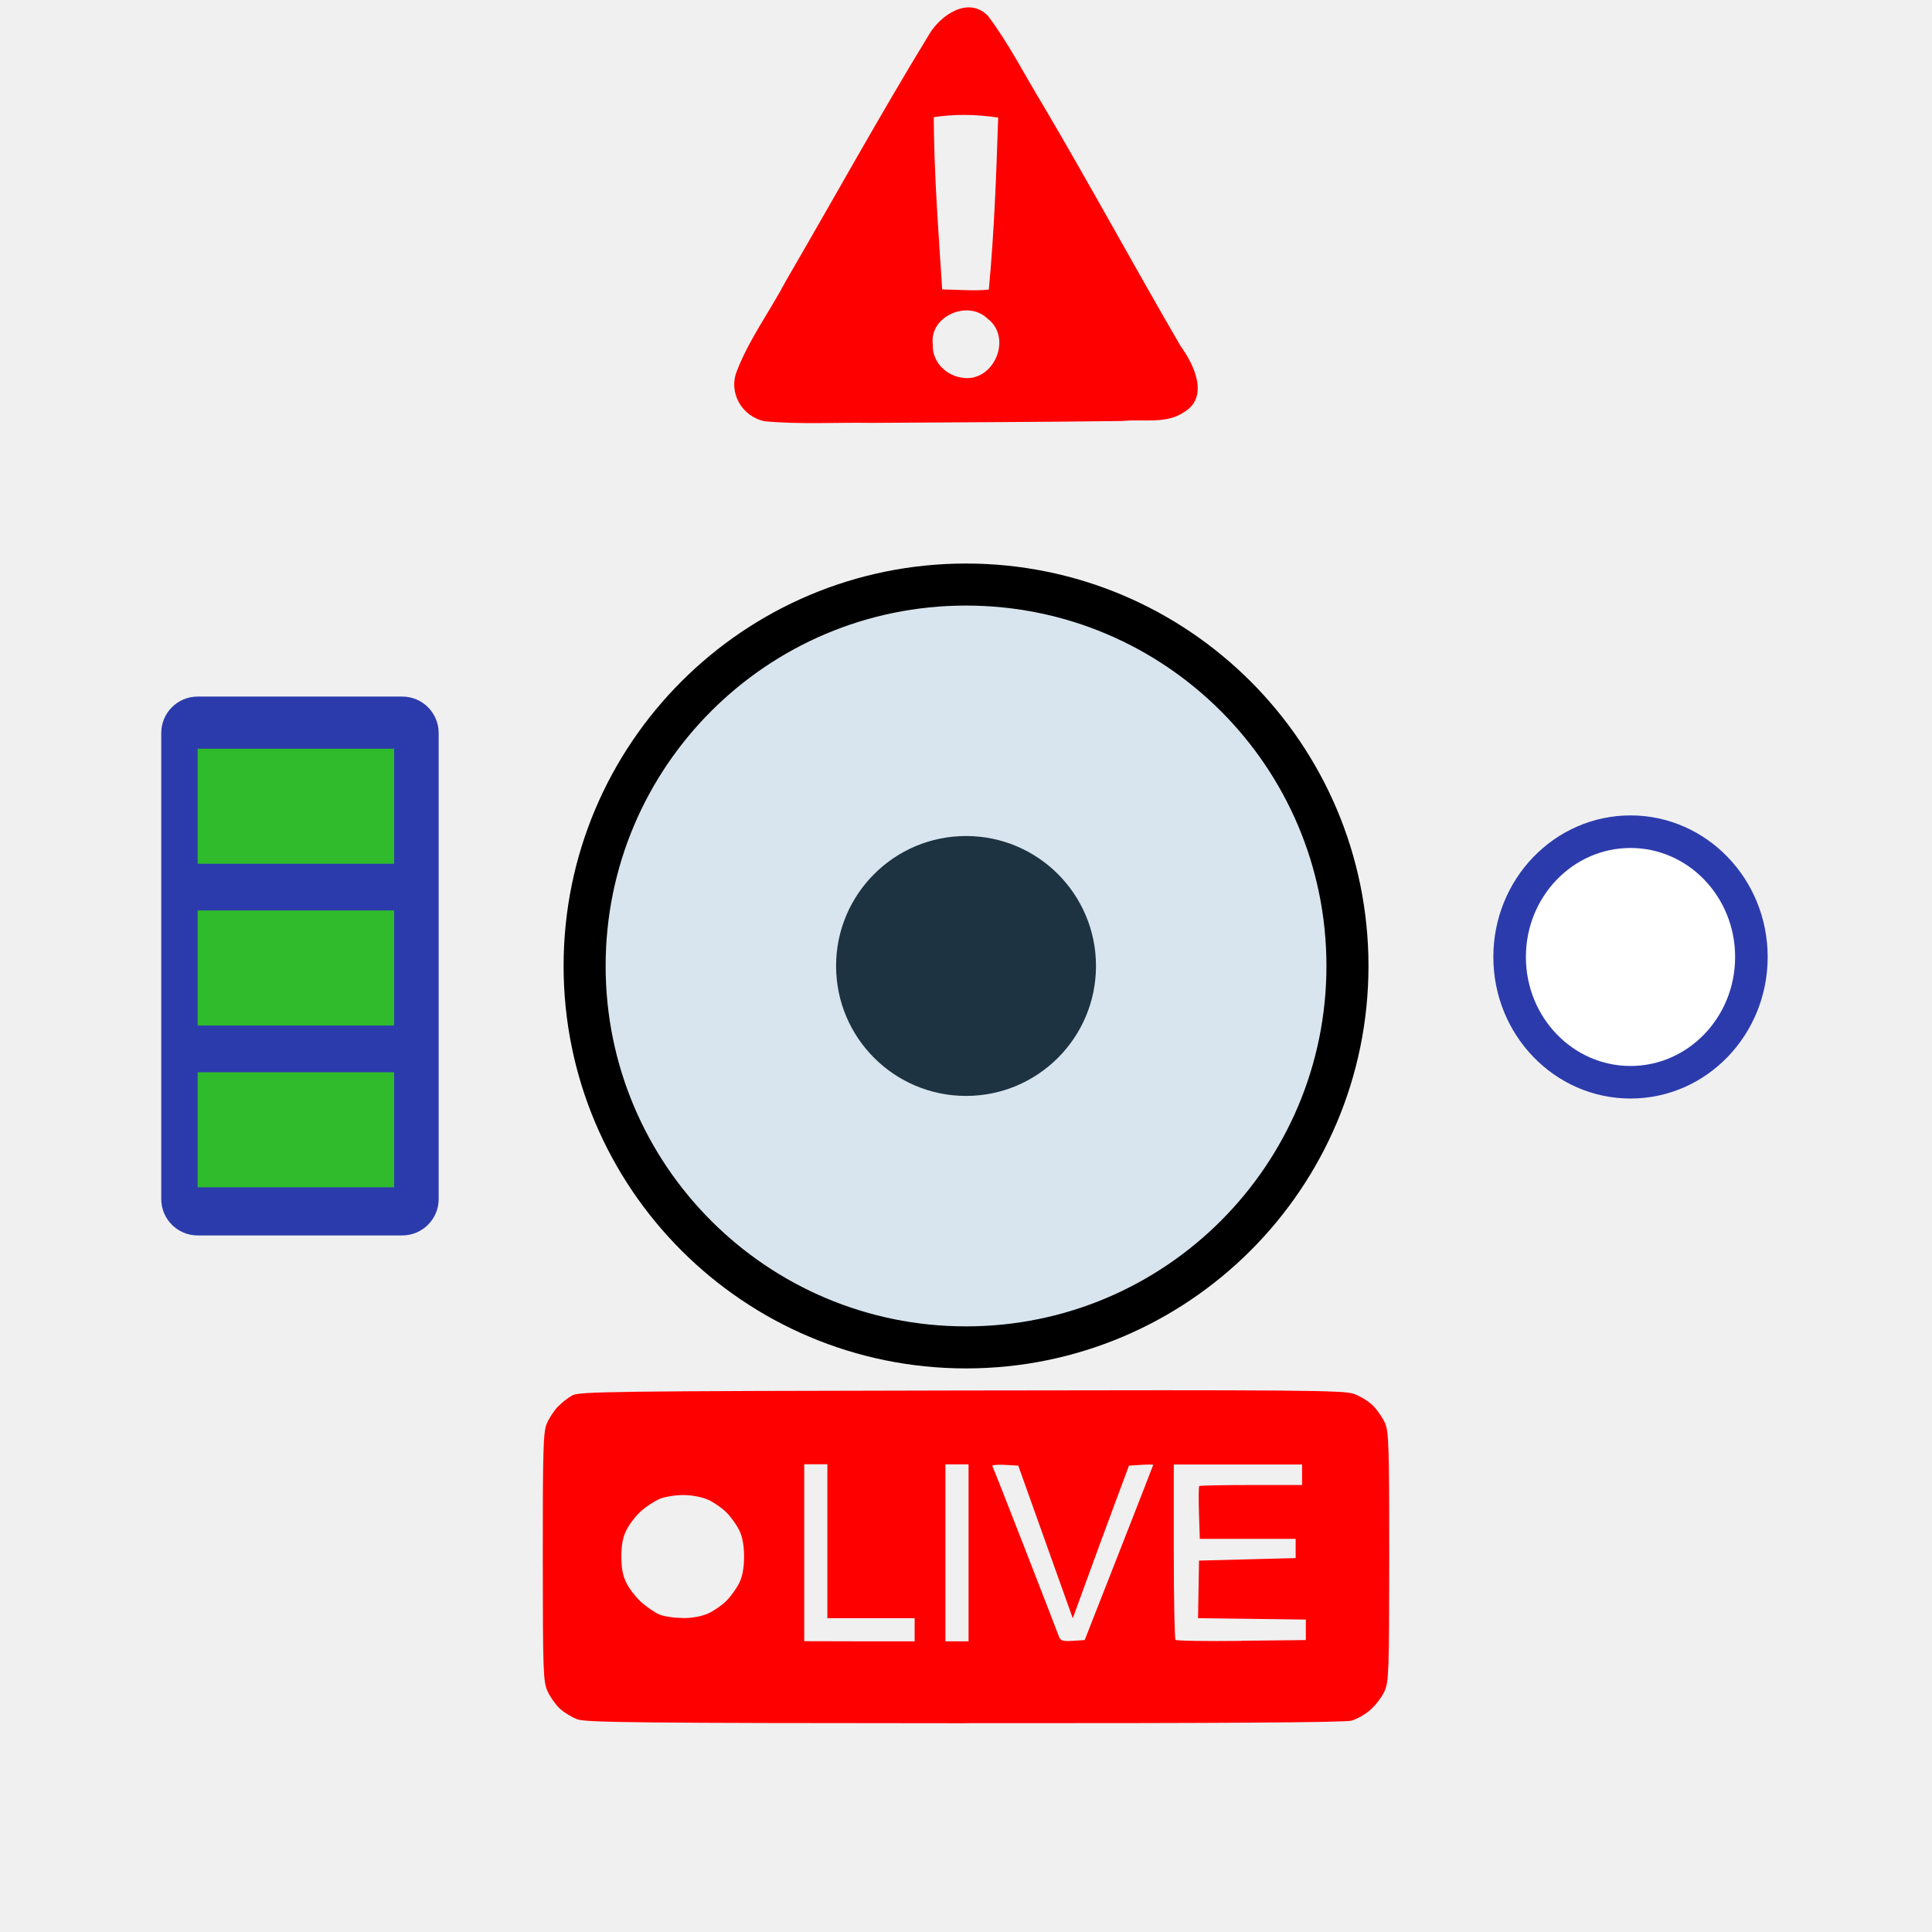
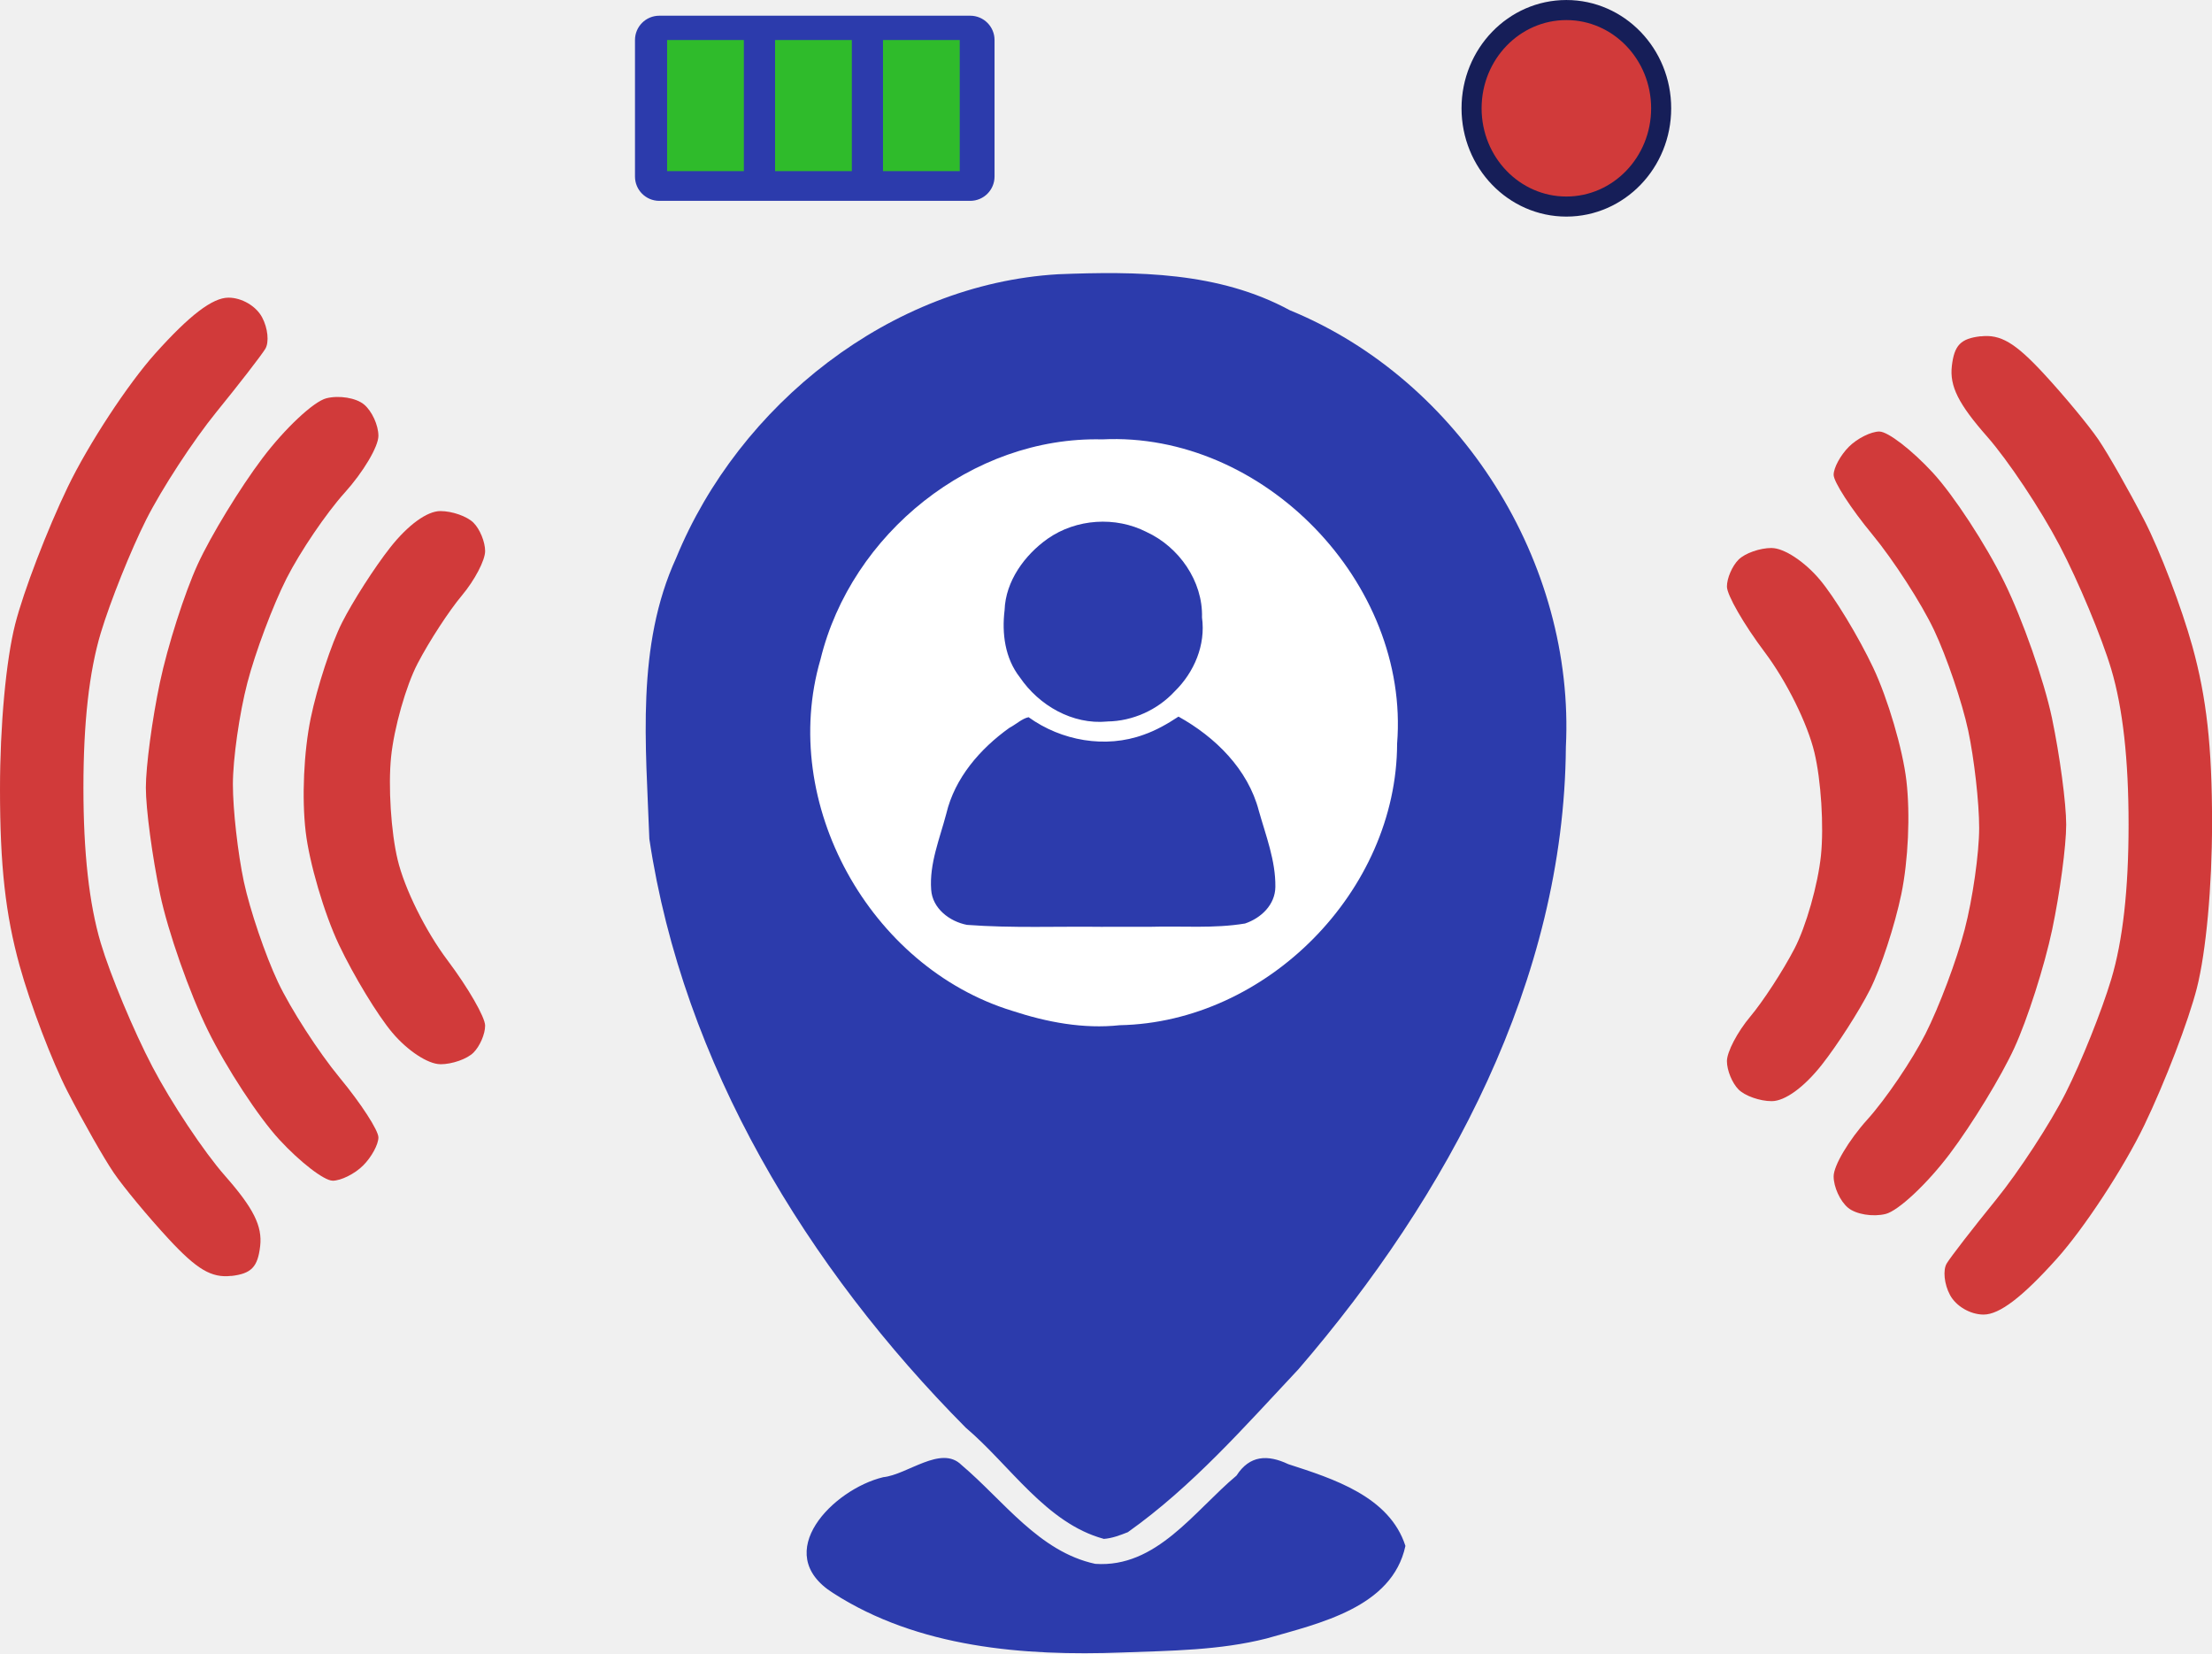
- <svg xmlns="http://www.w3.org/2000/svg" width="27.712mm" height="27.712mm" viewBox="0 0 27.712 27.712" version="1.1" id="svg1" xml:space="preserve">
+ <svg xmlns="http://www.w3.org/2000/svg" width="40.462mm" height="30.236mm" viewBox="0 0 40.462 30.236" version="1.1" id="svg1" xml:space="preserve">
  <defs id="defs1" />
-   <g id="layer1" transform="translate(-131.2715,60.71455)">
-     <circle style="fill:#d8e5ee;fill-opacity:1;stroke:#000000;stroke-width:0.603;stroke-linejoin:round;stroke-dasharray:none;stroke-opacity:1" id="path5" cx="145.128" cy="-46.859" r="5.471" />
-     <circle style="fill:#1d3342;fill-opacity:1;stroke:none;stroke-width:0.205;stroke-linejoin:round;stroke-dasharray:none;stroke-opacity:1" id="path5-6" cx="145.128" cy="-46.859" r="1.864" />
-     <g id="g10-0-6" transform="matrix(0,-1.175235,1.175235,0,35.43514,124.5848)">
-       <rect style="fill:#2c3bac;fill-opacity:1;stroke:#2c3bac;stroke-width:0.321;stroke-linecap:round;stroke-linejoin:round;stroke-dasharray:none;stroke-opacity:1" id="rect4-1-3-1-1-9-6-7-4-7-1" width="6.256" height="3.065" x="142.752" y="83.675" ry="0.284" />
-       <rect style="fill:#2fbb2b;fill-opacity:1;stroke:none;stroke-width:0.321;stroke-linecap:round;stroke-linejoin:round;stroke-dasharray:none;stroke-opacity:1" id="rect5-8-5-9-1-0-3-8-5-2-3" width="1.404" height="2.398" x="143.179" y="83.959" ry="0" />
-       <rect style="fill:#2fbb2b;fill-opacity:1;stroke:none;stroke-width:0.321;stroke-linecap:round;stroke-linejoin:round;stroke-dasharray:none;stroke-opacity:1" id="rect5-3-4-4-1-4-7-6-6-4-3-2" width="1.404" height="2.398" x="145.154" y="83.959" ry="0" />
-       <rect style="fill:#2fbb2b;fill-opacity:1;stroke:none;stroke-width:0.321;stroke-linecap:round;stroke-linejoin:round;stroke-dasharray:none;stroke-opacity:1" id="rect5-3-1-2-1-4-0-7-2-8-1-6-0" width="1.404" height="2.398" x="147.128" y="83.959" ry="0" />
+   <g id="layer1" transform="translate(15.875,175.6117)">
+     <ellipse style="fill:#d13a3a;fill-opacity:1;stroke:#161e58;stroke-width:0.367;stroke-linecap:round;stroke-linejoin:round;stroke-dasharray:none;stroke-opacity:1" id="path4-4-3-8-2-5" cx="12.777" cy="-173.631" rx="1.734" ry="1.797" />
+     <g id="g10-83-1" transform="translate(-146.8513,-258.8388)">
+       <rect style="fill:#2c3bac;fill-opacity:1;stroke:#2c3bac;stroke-width:0.321;stroke-linecap:round;stroke-linejoin:round;stroke-dasharray:none;stroke-opacity:1" id="rect4-1-3-1-1-9-6-7-4-5-2" width="6.256" height="3.065" x="142.752" y="83.675" ry="0.284" />
+       <rect style="fill:#2fbb2b;fill-opacity:1;stroke:none;stroke-width:0.321;stroke-linecap:round;stroke-linejoin:round;stroke-dasharray:none;stroke-opacity:1" id="rect5-8-5-9-1-0-3-8-5-3-3" width="1.404" height="2.398" x="143.179" y="83.959" ry="0" />
+       <rect style="fill:#2fbb2b;fill-opacity:1;stroke:none;stroke-width:0.321;stroke-linecap:round;stroke-linejoin:round;stroke-dasharray:none;stroke-opacity:1" id="rect5-3-4-4-1-4-7-6-6-4-4-7" width="1.404" height="2.398" x="145.154" y="83.959" ry="0" />
+       <rect style="fill:#2fbb2b;fill-opacity:1;stroke:none;stroke-width:0.321;stroke-linecap:round;stroke-linejoin:round;stroke-dasharray:none;stroke-opacity:1" id="rect5-3-1-2-1-4-0-7-2-8-1-5-1" width="1.404" height="2.398" x="147.128" y="83.959" ry="0" />
    </g>
-     <ellipse style="fill: rgb(255, 255, 255); fill-opacity: 1; stroke: rgb(44, 59, 172); stroke-width: 0.467; stroke-linecap: round; stroke-linejoin: round; stroke-dasharray: none; stroke-opacity: 1;" id="path4-4-3-8-1-3-7-0-7-2-5-8" cx="154.659" cy="-46.988" rx="1.734" ry="1.797" />
-     <path style="fill:#ff0000;fill-opacity:1;stroke-width:0.139" d="m 145.109,-35.997 c -4.635,-0.002 -5.43,-0.01 -5.555,-0.056 -0.08,-0.029 -0.194,-0.099 -0.253,-0.154 -0.059,-0.055 -0.138,-0.167 -0.175,-0.248 -0.063,-0.137 -0.068,-0.273 -0.069,-1.924 -9.5e-4,-1.524 0.007,-1.796 0.056,-1.913 0.031,-0.075 0.102,-0.184 0.156,-0.241 0.055,-0.058 0.149,-0.132 0.21,-0.166 0.101,-0.056 0.562,-0.062 5.573,-0.071 4.835,-0.009 5.482,-0.003 5.633,0.047 0.094,0.031 0.222,0.11 0.285,0.175 0.063,0.065 0.141,0.18 0.172,0.256 0.049,0.117 0.057,0.39 0.056,1.913 -9.5e-4,1.639 -0.006,1.788 -0.068,1.924 -0.037,0.081 -0.127,0.2 -0.201,0.265 -0.073,0.065 -0.196,0.135 -0.273,0.156 -0.094,0.026 -1.879,0.038 -5.548,0.036 z m -1.509,-1.175 h 0.791 v -0.166 -0.166 h -0.626 -0.626 v -1.104 -1.104 h -0.166 -0.166 v 1.269 1.269 z m 1.398,0 h 0.166 v -1.269 -1.269 h -0.166 -0.166 v 1.269 1.269 z m 1.661,-0.007 0.171,-0.011 0.491,-1.251 c 0.27,-0.688 0.491,-1.256 0.492,-1.262 2.5e-4,-0.006 -0.078,-0.006 -0.174,0 l -0.174,0.011 -0.212,0.57 c -0.117,0.314 -0.298,0.806 -0.403,1.095 l -0.191,0.525 -0.391,-1.095 -0.391,-1.095 -0.195,-0.011 c -0.107,-0.006 -0.187,0.002 -0.176,0.019 0.01,0.017 0.225,0.56 0.476,1.207 0.251,0.647 0.468,1.206 0.481,1.243 0.019,0.053 0.057,0.064 0.195,0.055 z m 2.421,-0.001 0.922,-0.01 v -0.147 -0.147 l -0.773,-0.01 -0.773,-0.01 0.007,-0.413 0.007,-0.413 0.693,-0.018 0.693,-0.018 v -0.138 -0.138 l -0.688,3e-5 -0.687,2e-5 -0.012,-0.371 c -0.006,-0.204 -0.005,-0.378 0.004,-0.386 0.008,-0.008 0.344,-0.015 0.745,-0.015 h 0.73 v -0.147 -0.147 h -0.92 -0.92 v 1.245 c 0,0.685 0.011,1.256 0.025,1.27 0.014,0.014 0.44,0.021 0.948,0.015 z m -8.019,-0.325 c 0.137,4.8e-4 0.277,-0.025 0.369,-0.067 0.081,-0.037 0.199,-0.118 0.261,-0.181 0.062,-0.062 0.145,-0.177 0.183,-0.254 0.047,-0.095 0.07,-0.219 0.07,-0.38 0,-0.161 -0.023,-0.285 -0.07,-0.38 -0.038,-0.077 -0.121,-0.192 -0.183,-0.254 -0.062,-0.062 -0.18,-0.144 -0.261,-0.181 -0.086,-0.039 -0.235,-0.068 -0.355,-0.068 -0.114,-4.8e-4 -0.266,0.024 -0.339,0.054 -0.072,0.03 -0.191,0.107 -0.264,0.171 -0.073,0.064 -0.167,0.184 -0.21,0.267 -0.056,0.108 -0.078,0.218 -0.078,0.39 0,0.172 0.022,0.282 0.078,0.39 0.043,0.083 0.14,0.205 0.215,0.271 0.075,0.066 0.188,0.143 0.251,0.17 0.062,0.027 0.213,0.05 0.334,0.05 z" id="path9-1" />
-     <path style="fill:#ff0000;fill-opacity:1;stroke-width:0.126" d="m 143.78,-54.649 c -0.512,-0.008 -1.029,0.024 -1.539,-0.023 -0.33,-0.067 -0.527,-0.414 -0.398,-0.726 0.177,-0.456 0.474,-0.855 0.701,-1.287 0.684,-1.175 1.341,-2.367 2.05,-3.528 0.16,-0.28 0.567,-0.565 0.849,-0.273 0.3,0.398 0.527,0.85 0.787,1.276 0.675,1.144 1.308,2.313 1.976,3.46 0.19,0.26 0.415,0.726 0.052,0.945 -0.258,0.179 -0.595,0.098 -0.889,0.129 -1.196,0.016 -2.393,0.018 -3.59,0.027 z m 1.327,-0.643 c 0.437,0.034 0.685,-0.59 0.327,-0.854 -0.281,-0.272 -0.834,-0.033 -0.783,0.369 -0.013,0.261 0.204,0.467 0.457,0.484 z m 0.348,-1.269 c 0.077,-0.82 0.107,-1.644 0.134,-2.467 -0.302,-0.046 -0.621,-0.053 -0.924,-0.006 0.004,0.824 0.068,1.648 0.121,2.471 0.223,0.002 0.447,0.025 0.669,0.002 z" id="path10-4-1-3" />
-     <circle style="fill:none;fill-opacity:1;stroke:#505050;stroke-width:0.215;stroke-linejoin:round;stroke-dasharray:none;stroke-opacity:0" id="path5-60" cx="145.128" cy="-46.859" r="13.749" />
+     <path style="fill:#d13a3a;fill-opacity:1;stroke-width:0.671" d="m -11.643,-152.278 c -0.362,0.042 -0.629,-0.115 -1.15,-0.678 -0.373,-0.403 -0.824,-0.947 -1.002,-1.208 -0.178,-0.261 -0.557,-0.928 -0.843,-1.482 -0.285,-0.554 -0.68,-1.59 -0.878,-2.304 -0.259,-0.936 -0.359,-1.834 -0.359,-3.227 0,-1.169 0.11,-2.36 0.278,-3.021 0.153,-0.6 0.586,-1.729 0.963,-2.51 0.377,-0.781 1.097,-1.879 1.6,-2.44 0.629,-0.701 1.047,-1.02 1.338,-1.02 0.243,0 0.505,0.153 0.615,0.359 0.106,0.197 0.132,0.457 0.059,0.577 -0.073,0.12 -0.477,0.642 -0.898,1.16 -0.421,0.518 -0.997,1.401 -1.28,1.962 -0.283,0.561 -0.657,1.495 -0.832,2.075 -0.212,0.708 -0.317,1.64 -0.317,2.83 0,1.19 0.105,2.126 0.317,2.84 0.175,0.586 0.6,1.604 0.945,2.263 0.345,0.659 0.942,1.556 1.327,1.993 0.522,0.593 0.686,0.92 0.644,1.287 -0.044,0.382 -0.161,0.504 -0.528,0.546 z m 1.851,-1.741 c -0.154,0 -0.593,-0.338 -0.974,-0.751 -0.381,-0.413 -0.969,-1.311 -1.306,-1.997 -0.337,-0.685 -0.73,-1.805 -0.874,-2.488 -0.143,-0.683 -0.261,-1.562 -0.261,-1.952 0,-0.39 0.116,-1.256 0.257,-1.923 0.141,-0.667 0.452,-1.639 0.691,-2.16 0.239,-0.521 0.771,-1.394 1.183,-1.94 0.412,-0.546 0.939,-1.04 1.172,-1.098 0.233,-0.058 0.542,-0.007 0.687,0.113 0.145,0.12 0.264,0.379 0.264,0.575 0,0.196 -0.277,0.662 -0.615,1.037 -0.338,0.374 -0.818,1.082 -1.066,1.571 -0.248,0.49 -0.571,1.348 -0.716,1.907 -0.146,0.559 -0.265,1.395 -0.265,1.858 0,0.463 0.091,1.265 0.201,1.782 0.111,0.517 0.392,1.343 0.624,1.835 0.233,0.492 0.741,1.279 1.13,1.75 0.389,0.47 0.707,0.961 0.707,1.09 0,0.129 -0.126,0.36 -0.279,0.513 -0.153,0.153 -0.405,0.279 -0.56,0.279 z m 1.972,-2.13 c -0.225,0 -0.601,-0.247 -0.879,-0.577 -0.268,-0.317 -0.707,-1.041 -0.976,-1.608 -0.269,-0.567 -0.543,-1.499 -0.609,-2.07 -0.072,-0.617 -0.034,-1.459 0.093,-2.075 0.118,-0.57 0.375,-1.355 0.572,-1.745 0.197,-0.39 0.594,-1.009 0.882,-1.375 0.324,-0.411 0.674,-0.666 0.917,-0.666 0.216,0 0.489,0.096 0.606,0.213 0.117,0.117 0.213,0.351 0.213,0.519 0,0.168 -0.191,0.533 -0.425,0.812 -0.234,0.278 -0.599,0.838 -0.81,1.244 -0.212,0.406 -0.43,1.173 -0.485,1.706 -0.055,0.536 -0.002,1.376 0.12,1.884 0.127,0.531 0.51,1.303 0.91,1.835 0.38,0.505 0.69,1.044 0.69,1.198 0,0.154 -0.096,0.376 -0.213,0.493 -0.117,0.117 -0.39,0.213 -0.605,0.213 z" id="path6-5-7-3" />
+     <path style="fill:#d13a3a;fill-opacity:1;stroke-width:0.671" d="m 20.356,-169.46 c 0.362,-0.042 0.629,0.116 1.15,0.678 0.373,0.403 0.824,0.947 1.002,1.208 0.178,0.261 0.557,0.928 0.843,1.482 0.285,0.554 0.68,1.59 0.878,2.304 0.259,0.936 0.359,1.834 0.359,3.227 0,1.169 -0.11,2.36 -0.278,3.021 -0.153,0.6 -0.586,1.729 -0.963,2.51 -0.377,0.781 -1.097,1.879 -1.6,2.44 -0.629,0.701 -1.047,1.02 -1.338,1.02 -0.243,0 -0.505,-0.153 -0.615,-0.359 -0.106,-0.197 -0.132,-0.457 -0.059,-0.577 0.073,-0.12 0.477,-0.642 0.898,-1.16 0.421,-0.518 0.997,-1.401 1.28,-1.962 0.283,-0.561 0.657,-1.495 0.831,-2.075 0.212,-0.708 0.317,-1.64 0.317,-2.83 0,-1.19 -0.105,-2.126 -0.317,-2.84 -0.175,-0.586 -0.6,-1.604 -0.945,-2.263 -0.345,-0.659 -0.942,-1.556 -1.327,-1.993 -0.522,-0.593 -0.686,-0.92 -0.644,-1.287 0.044,-0.382 0.161,-0.504 0.528,-0.546 z m -1.851,1.741 c 0.154,0 0.593,0.338 0.974,0.751 0.381,0.413 0.969,1.311 1.306,1.997 0.337,0.685 0.73,1.805 0.874,2.488 0.143,0.683 0.261,1.562 0.261,1.952 0,0.39 -0.116,1.256 -0.257,1.923 -0.141,0.667 -0.452,1.639 -0.691,2.16 -0.239,0.521 -0.771,1.394 -1.183,1.94 -0.412,0.546 -0.939,1.04 -1.172,1.098 -0.233,0.058 -0.542,0.007 -0.687,-0.113 -0.145,-0.12 -0.264,-0.379 -0.264,-0.575 0,-0.196 0.277,-0.662 0.615,-1.037 0.338,-0.374 0.818,-1.082 1.066,-1.571 0.248,-0.49 0.571,-1.348 0.716,-1.907 0.146,-0.559 0.265,-1.395 0.265,-1.858 0,-0.463 -0.091,-1.265 -0.201,-1.782 -0.111,-0.517 -0.392,-1.343 -0.624,-1.835 -0.233,-0.492 -0.741,-1.279 -1.13,-1.75 -0.389,-0.47 -0.707,-0.961 -0.707,-1.09 0,-0.129 0.126,-0.36 0.279,-0.513 0.153,-0.153 0.405,-0.279 0.56,-0.279 z m -1.972,2.13 c 0.225,0 0.601,0.247 0.879,0.577 0.268,0.317 0.707,1.041 0.976,1.608 0.269,0.567 0.543,1.499 0.609,2.07 0.072,0.617 0.034,1.459 -0.093,2.075 -0.118,0.57 -0.375,1.355 -0.572,1.745 -0.197,0.39 -0.594,1.009 -0.882,1.375 -0.324,0.411 -0.674,0.666 -0.917,0.666 -0.216,0 -0.489,-0.096 -0.606,-0.213 -0.117,-0.117 -0.213,-0.351 -0.213,-0.519 0,-0.168 0.191,-0.533 0.425,-0.812 0.234,-0.278 0.599,-0.838 0.81,-1.244 0.212,-0.406 0.43,-1.173 0.485,-1.706 0.055,-0.536 0.002,-1.376 -0.12,-1.884 -0.127,-0.531 -0.51,-1.303 -0.91,-1.835 -0.38,-0.505 -0.69,-1.044 -0.69,-1.198 0,-0.154 0.096,-0.376 0.213,-0.493 0.117,-0.117 0.39,-0.213 0.605,-0.213 z" id="path6-5-7-4-7" />
+     <circle style="fill:#ffffff;fill-opacity:1;stroke:none;stroke-width:0.367;stroke-linecap:round;stroke-linejoin:bevel;stroke-dasharray:none;stroke-opacity:1" id="path1" cx="4.356" cy="-162.365" r="5.802" />
+     <g id="g1" style="fill: rgb(0, 0, 255); fill-opacity: 1;">
+       <path style="fill:#2c3bac;fill-opacity:1;stroke:none;stroke-width:0.367;stroke-dasharray:none;stroke-opacity:1" d="m 4.303,-158.661 c -0.83,-0.011 -1.662,0.026 -2.49,-0.036 -0.317,-0.061 -0.633,-0.3 -0.655,-0.644 -0.035,-0.476 0.157,-0.934 0.276,-1.387 0.155,-0.655 0.617,-1.188 1.154,-1.572 0.115,-0.059 0.236,-0.173 0.352,-0.195 0.6,0.432 1.406,0.576 2.106,0.32 0.227,-0.079 0.436,-0.199 0.636,-0.331 0.671,0.372 1.27,0.96 1.469,1.72 0.128,0.455 0.309,0.914 0.303,1.393 -0.003,0.328 -0.261,0.572 -0.555,0.671 -0.57,0.095 -1.154,0.043 -1.73,0.06 -0.289,3.5e-4 -0.578,1.9e-4 -0.867,1.9e-4 z m 0.075,-3.755 c -0.636,0.06 -1.248,-0.293 -1.599,-0.81 -0.271,-0.347 -0.33,-0.8 -0.278,-1.227 0.018,-0.531 0.367,-1.009 0.789,-1.307 0.524,-0.365 1.239,-0.413 1.808,-0.122 0.593,0.273 1.033,0.9 1.014,1.563 0.07,0.503 -0.143,1.003 -0.5,1.352 -0.315,0.34 -0.769,0.545 -1.233,0.55 z" id="path2-0-9-9" />
+       <path d="m 4.653,-145.39 c -1.805,0.068 -3.738,-0.087 -5.292,-1.089 -1.151,-0.73 0.007,-1.898 0.92,-2.117 0.442,-0.045 1.058,-0.593 1.43,-0.225 0.772,0.653 1.419,1.588 2.448,1.81 1.118,0.078 1.808,-0.964 2.584,-1.614 0.24,-0.374 0.57,-0.388 0.948,-0.209 0.818,0.265 1.851,0.589 2.142,1.495 -0.242,1.129 -1.582,1.417 -2.537,1.692 -0.861,0.219 -1.76,0.224 -2.643,0.257 z m -0.341,-2.079 c -1.052,-0.287 -1.71,-1.345 -2.521,-2.032 -2.9,-2.921 -5.171,-6.651 -5.788,-10.767 -0.062,-1.718 -0.248,-3.527 0.49,-5.139 1.151,-2.805 3.921,-5.008 6.985,-5.189 1.439,-0.057 2.939,-0.048 4.24,0.658 3.125,1.28 5.219,4.621 5.05,7.989 -0.032,4.266 -2.164,8.214 -4.891,11.378 -0.983,1.047 -1.945,2.147 -3.122,2.981 -0.142,0.056 -0.287,0.112 -0.442,0.123 z m 0.295,-9.393 c 2.691,-0.053 5.069,-2.457 5.074,-5.151 0.234,-2.941 -2.448,-5.71 -5.395,-5.563 -2.381,-0.058 -4.591,1.724 -5.152,4.022 -0.769,2.627 0.9,5.631 3.51,6.43 0.632,0.207 1.297,0.334 1.963,0.262 z" style="fill:#2c3bac;fill-opacity:1;stroke:none;stroke-width:0.367;stroke-dasharray:none;stroke-opacity:1" id="path1-5-6-1-3-5-7-8-4-3" />
+     </g>
  </g>
</svg>
